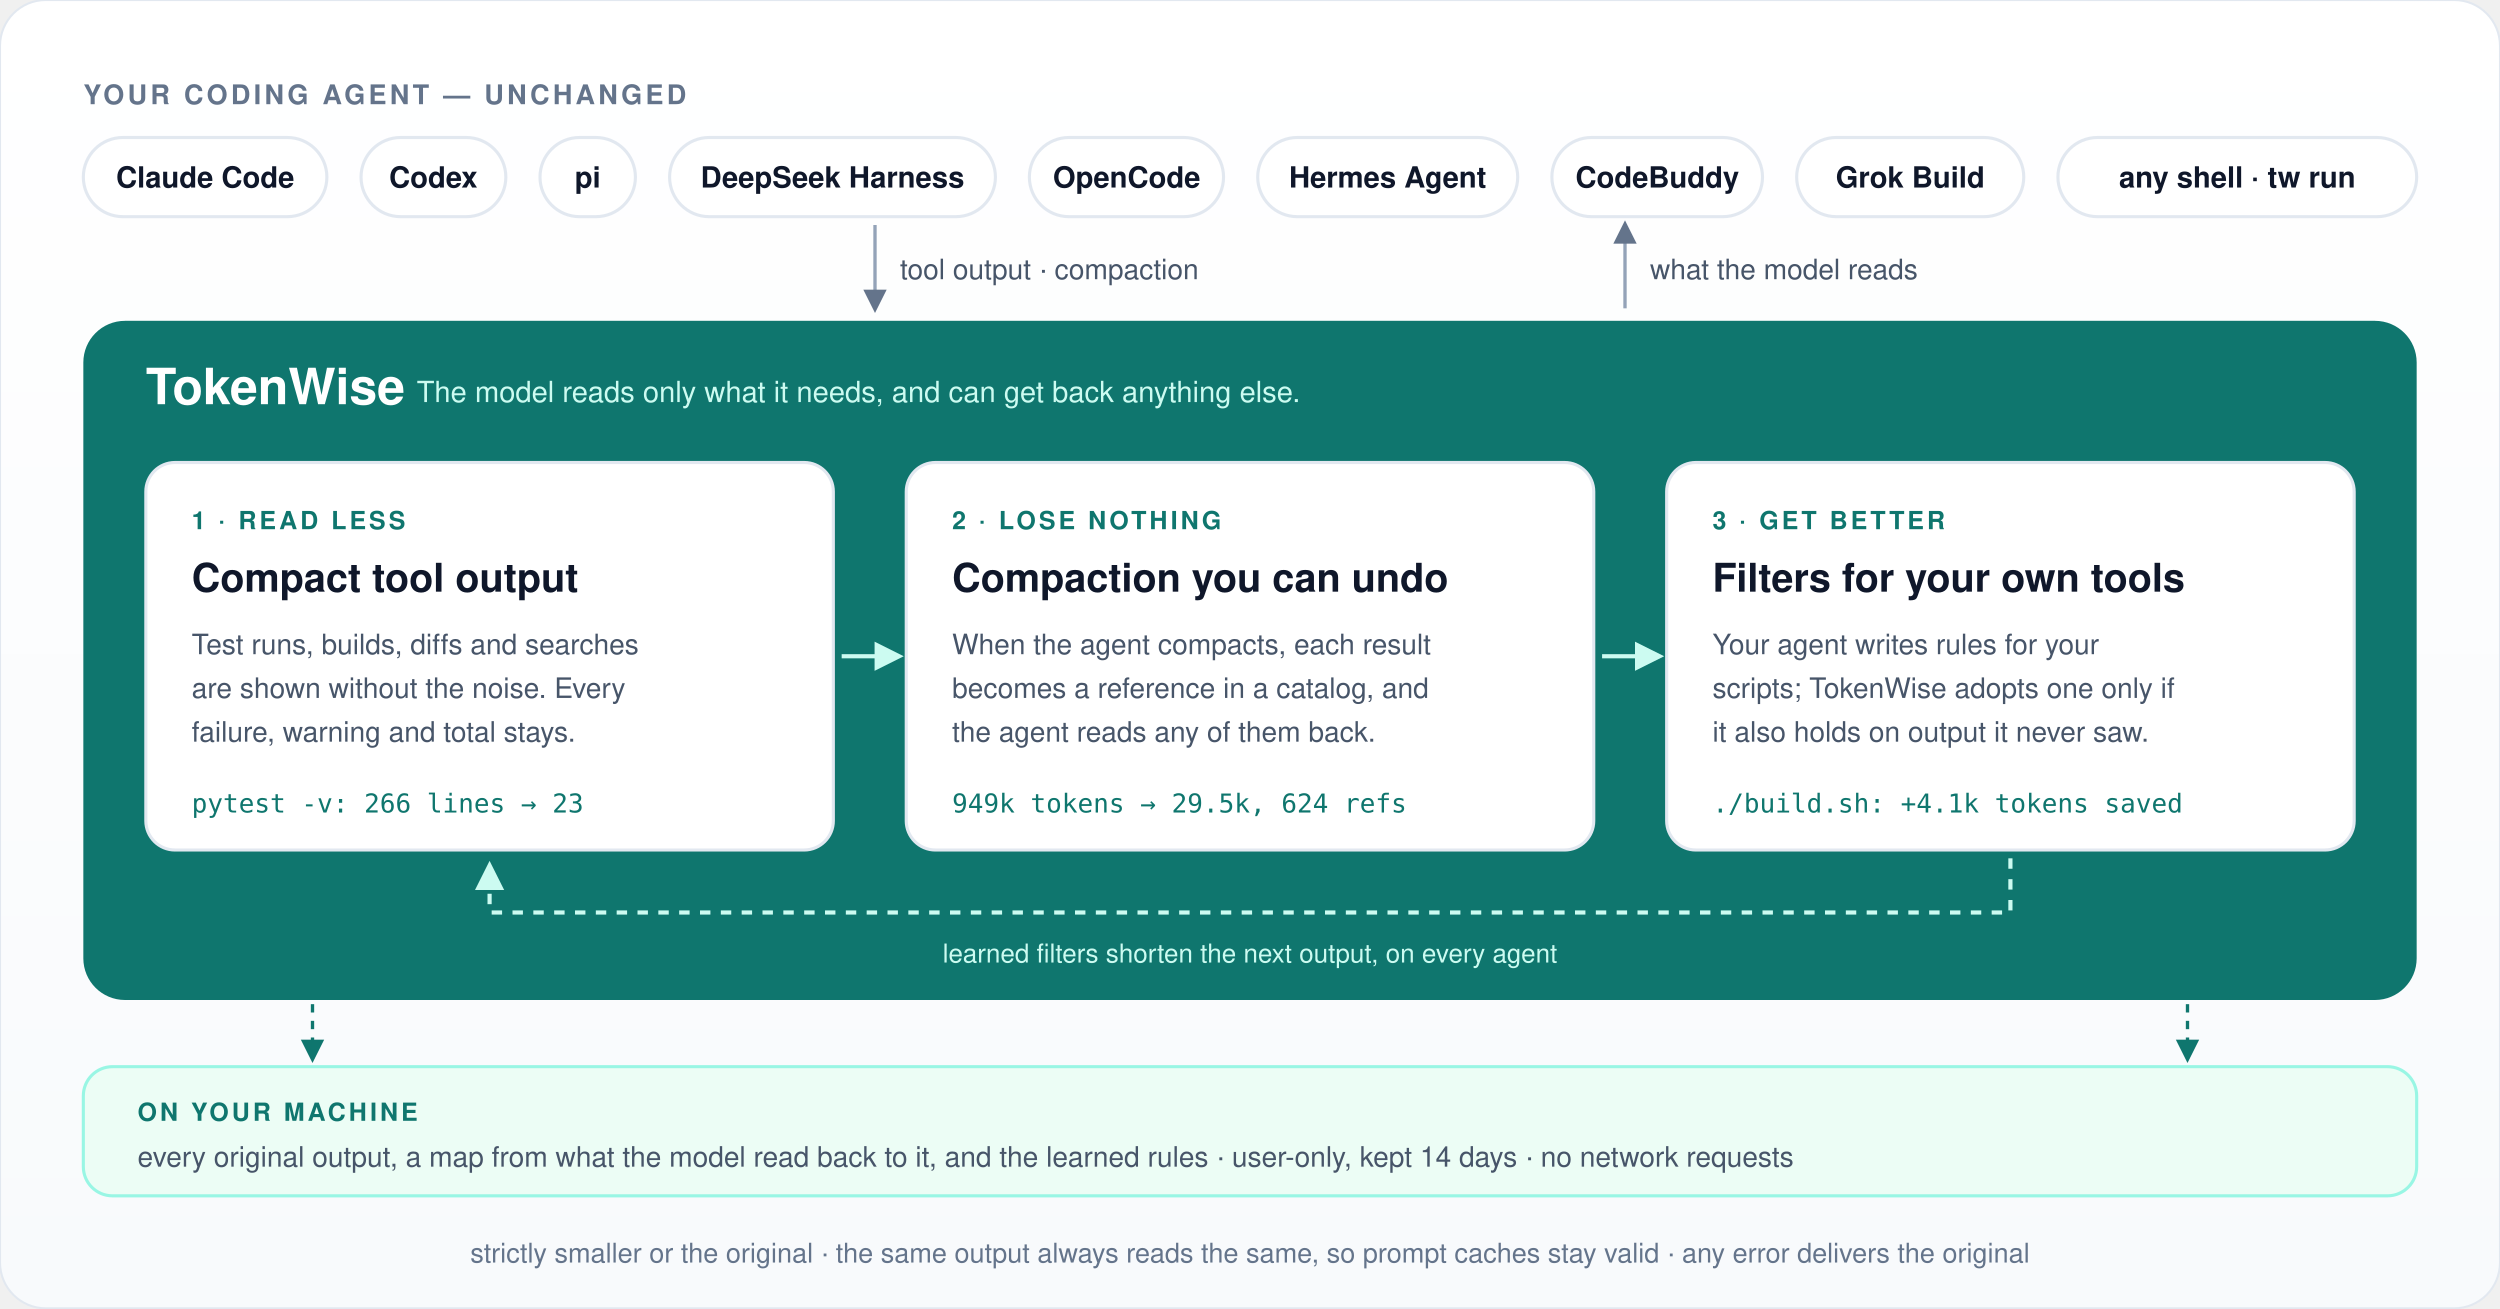
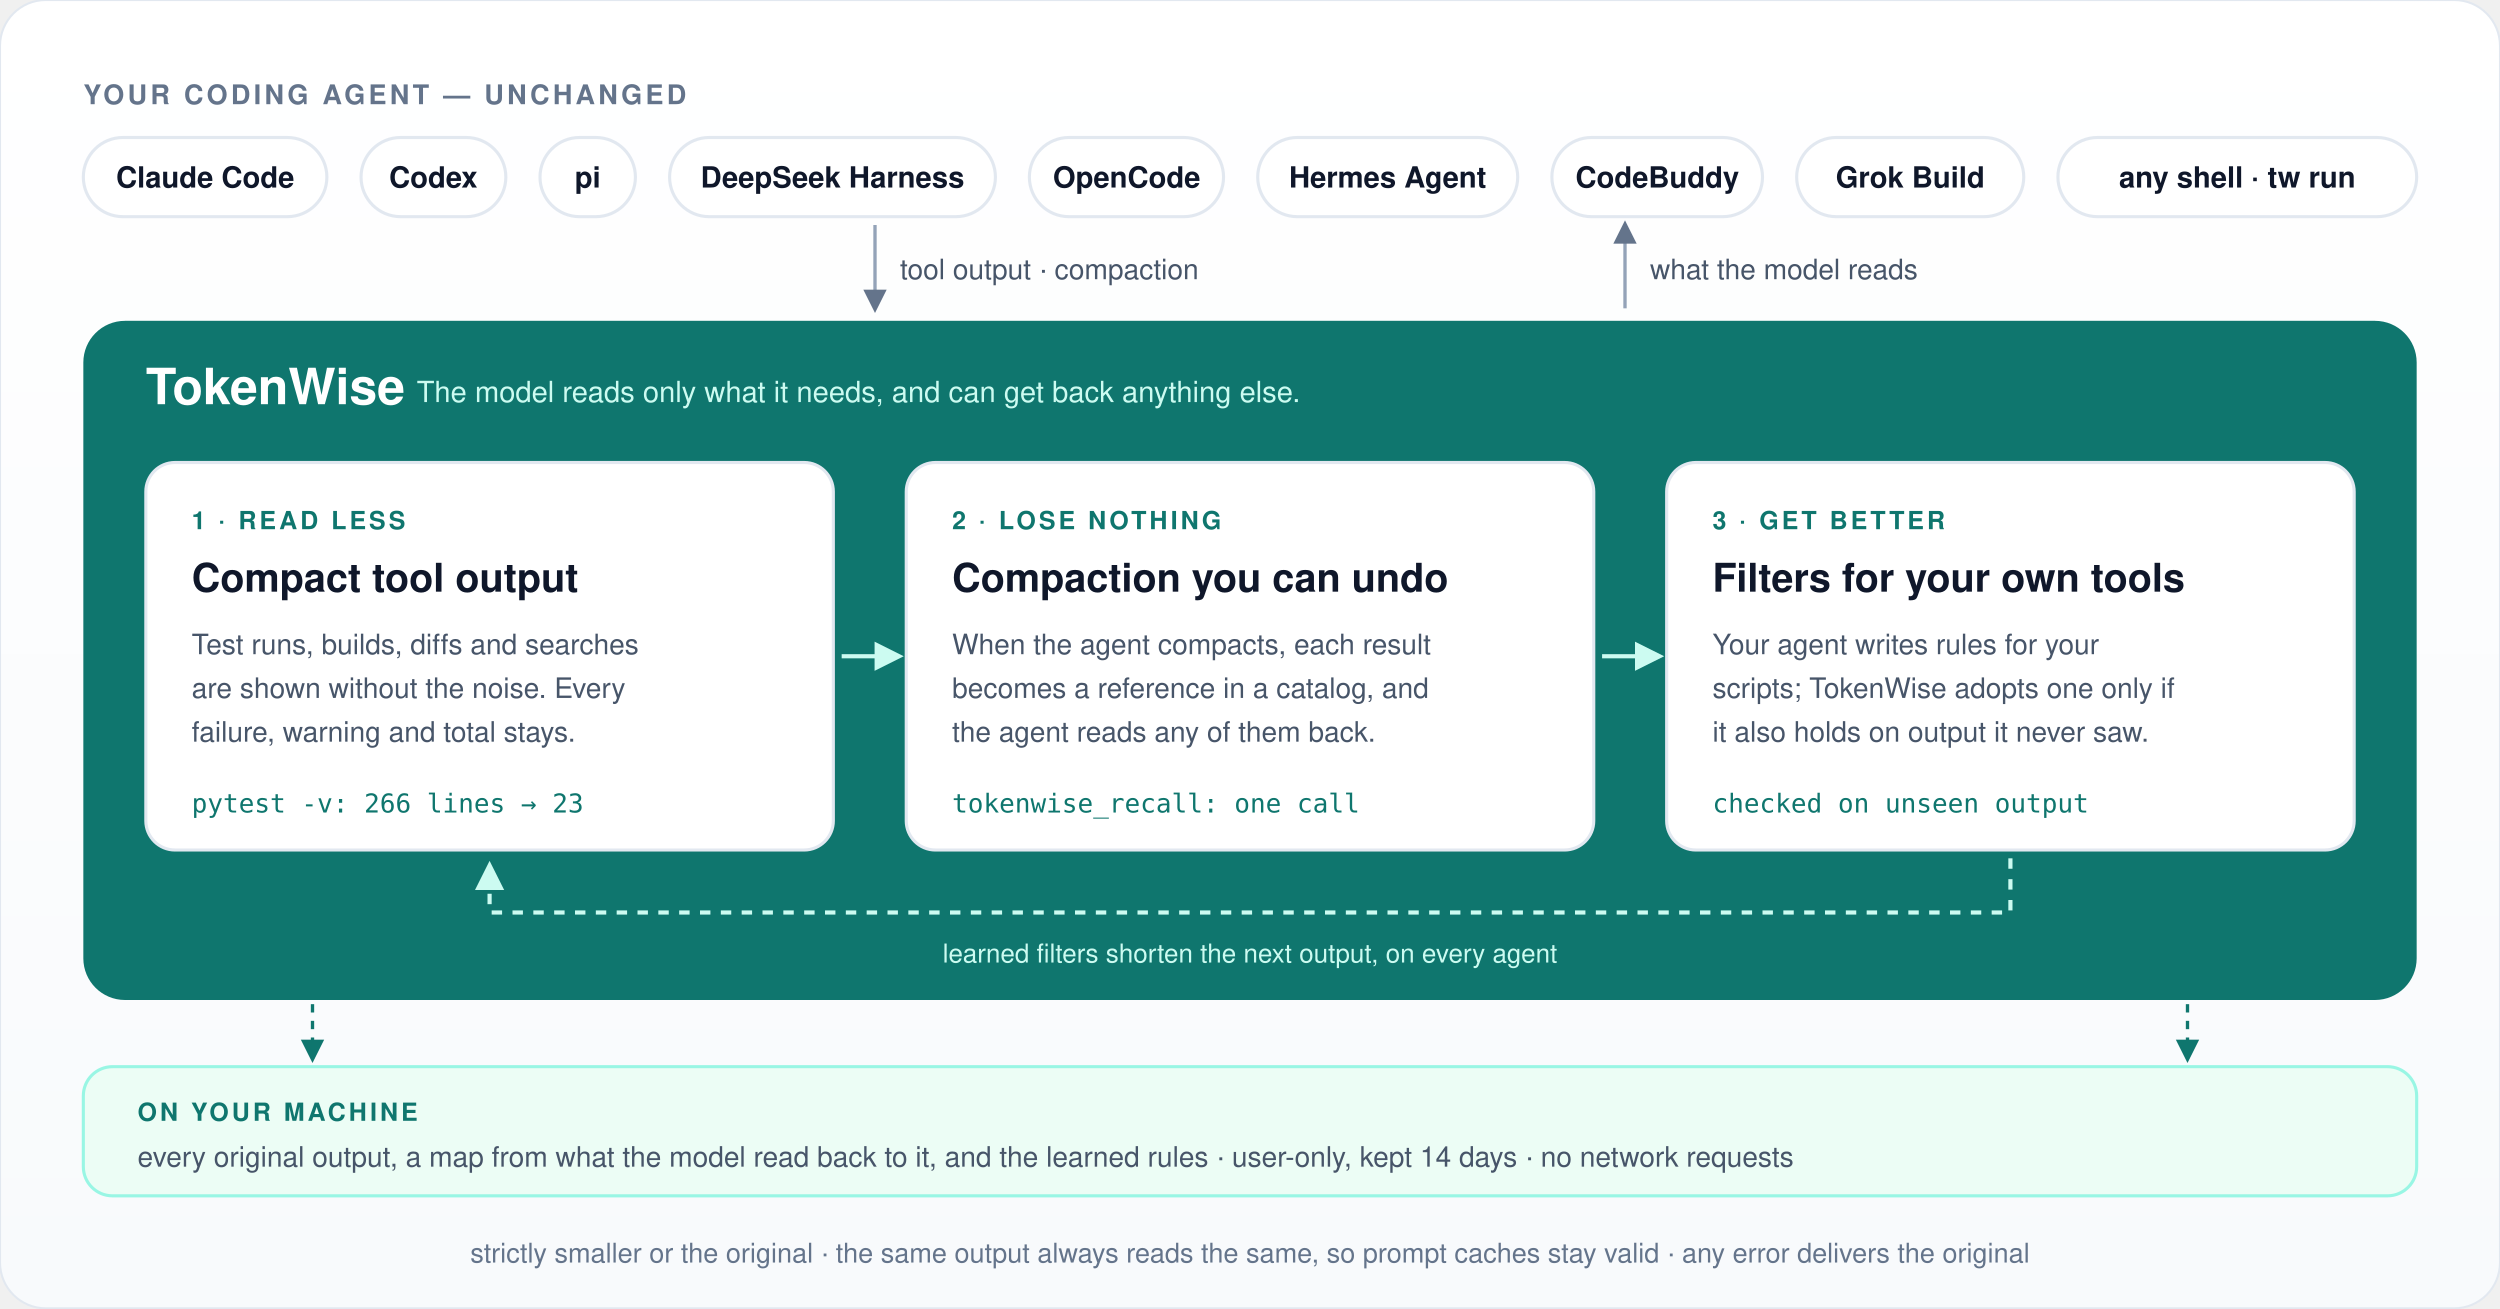
<svg xmlns="http://www.w3.org/2000/svg" viewBox="0 0 1200 628" width="1200" height="628" font-family="-apple-system, BlinkMacSystemFont, 'Segoe UI', Helvetica, Arial, sans-serif">
  <defs>
    <marker id="a" viewBox="0 0 10 10" refX="8" refY="5" markerWidth="7" markerHeight="7" orient="auto-start-reverse">
      <path d="M0 0 10 5 0 10z" fill="#64748B" />
    </marker>
    <marker id="t" viewBox="0 0 10 10" refX="8" refY="5" markerWidth="7" markerHeight="7" orient="auto-start-reverse">
      <path d="M0 0 10 5 0 10z" fill="#0F766E" />
    </marker>
    <marker id="w" viewBox="0 0 10 10" refX="8" refY="5" markerWidth="7" markerHeight="7" orient="auto-start-reverse">
      <path d="M0 0 10 5 0 10z" fill="#CCFBF1" />
    </marker>
    <linearGradient id="bg" x1="0" y1="0" x2="0" y2="1">
      <stop offset="0" stop-color="#FFFFFF" />
      <stop offset="1" stop-color="#F8FAFC" />
    </linearGradient>
  </defs>
  <style>
    .h{font-size:13px;font-weight:700;letter-spacing:.12em;fill:#64748B}
    .hc{font-size:12px;font-weight:700;letter-spacing:.12em;fill:#0F766E}
    .t{font-size:19px;font-weight:650;fill:#0F172A}
    .s{font-size:13.5px;fill:#475569}
    .m{font-family:ui-monospace,SFMono-Regular,Menlo,Consolas,monospace;font-size:12.5px;fill:#0F766E}
    .chip{font-size:14px;font-weight:600;fill:#0F172A}
    .w{font-size:24px;font-weight:700;fill:#FFFFFF}
    .ws{font-size:14px;fill:#CCFBF1}
    .wl{font-size:12.5px;fill:#CCFBF1}
    .card{fill:#FFFFFF;stroke:#E2E8F0;stroke-width:1.5}
    .f{font-size:13px;fill:#64748B}
  </style>
  <rect width="1200" height="628" rx="22" fill="url(#bg)" stroke="#E2E8F0" />
  <text x="40" y="50" class="h">YOUR CODING AGENT — UNCHANGED</text>
  <rect x="40.0" y="66" width="116.9" height="38" rx="19" class="card" />
  <text x="98.5" y="90" class="chip" text-anchor="middle">Claude Code</text>
  <rect x="173.3" y="66" width="69.5" height="38" rx="19" class="card" />
  <text x="208.0" y="90" class="chip" text-anchor="middle">Codex</text>
  <rect x="259.2" y="66" width="45.8" height="38" rx="19" class="card" />
  <text x="282.1" y="90" class="chip" text-anchor="middle">pi</text>
  <rect x="321.4" y="66" width="156.4" height="38" rx="19" class="card" />
  <text x="399.6" y="90" class="chip" text-anchor="middle">DeepSeek Harness</text>
  <rect x="494.1" y="66" width="93.2" height="38" rx="19" class="card" />
  <text x="540.8" y="90" class="chip" text-anchor="middle">OpenCode</text>
  <rect x="603.7" y="66" width="124.8" height="38" rx="19" class="card" />
  <text x="666.1" y="90" class="chip" text-anchor="middle">Hermes Agent</text>
  <rect x="744.9" y="66" width="101.1" height="38" rx="19" class="card" />
  <text x="795.5" y="90" class="chip" text-anchor="middle">CodeBuddy</text>
  <rect x="862.4" y="66" width="109.0" height="38" rx="19" class="card" />
  <text x="916.9" y="90" class="chip" text-anchor="middle">Grok Build</text>
  <rect x="987.8" y="66" width="172.2" height="38" rx="19" class="card" />
  <text x="1073.9" y="90" class="chip" text-anchor="middle">any shell · tw run</text>
  <g stroke="#94A3B8" stroke-width="1.6" marker-end="url(#a)">
    <path d="M420 108v40" />
    <path d="M780 148v-40" />
  </g>
  <text x="432" y="134" class="s">tool output · compaction</text>
  <text x="792" y="134" class="s">what the model reads</text>
  <rect x="40" y="154" width="1120" height="326" rx="20" fill="#0F766E" />
  <text x="70" y="194" class="w">TokenWise</text>
  <text x="200" y="193" class="ws">The model reads only what it needs, and can get back anything else.</text>
  <rect x="70" y="222" width="330" height="186" rx="14" class="card" />
  <text x="92" y="254" class="hc">1 · READ LESS</text>
  <text x="92" y="284" class="t">Compact tool output</text>
  <text x="92" y="314" class="s">Test runs, builds, diffs and searches</text>
  <text x="92" y="335" class="s">are shown without the noise. Every</text>
  <text x="92" y="356" class="s">failure, warning and total stays.</text>
  <text x="92" y="390" class="m">pytest -v: 266 lines → 23</text>
  <rect x="435" y="222" width="330" height="186" rx="14" class="card" />
  <text x="457" y="254" class="hc">2 · LOSE NOTHING</text>
  <text x="457" y="284" class="t">Compaction you can undo</text>
  <text x="457" y="314" class="s">When the agent compacts, each result</text>
  <text x="457" y="335" class="s">becomes a reference in a catalog, and</text>
  <text x="457" y="356" class="s">the agent reads any of them back.</text>
-   <text x="457" y="390" class="m">949k tokens → 29.5k, 624 refs</text>
+   <text x="457" y="390" class="m">tokenwise_recall: one call</text>
  <rect x="800" y="222" width="330" height="186" rx="14" class="card" />
  <text x="822" y="254" class="hc">3 · GET BETTER</text>
  <text x="822" y="284" class="t">Filters for your own tools</text>
  <text x="822" y="314" class="s">Your agent writes rules for your</text>
  <text x="822" y="335" class="s">scripts; TokenWise adopts one only if</text>
  <text x="822" y="356" class="s">it also holds on output it never saw.</text>
-   <text x="822" y="390" class="m">./build.sh: +4.1k tokens saved</text>
+   <text x="822" y="390" class="m">checked on unseen output</text>
  <g stroke="#CCFBF1" stroke-width="2" fill="none" marker-end="url(#w)">
    <path d="M404 315h27" />
    <path d="M769 315h27" />
  </g>
  <path d="M965 412v26H235v-22" stroke="#CCFBF1" stroke-width="2" fill="none" stroke-dasharray="5 5" marker-end="url(#w)" />
  <text x="600" y="462" class="wl" text-anchor="middle">learned filters shorten the next output, on every agent</text>
  <g stroke="#0F766E" stroke-width="1.6" stroke-dasharray="4 4" marker-end="url(#t)">
    <path d="M150 482v26" />
    <path d="M1050 482v26" />
  </g>
  <rect x="40" y="512" width="1120" height="62" rx="14" fill="#ECFDF5" stroke="#99F6E4" stroke-width="1.5" />
  <text x="66" y="538" class="hc">ON YOUR MACHINE</text>
  <text x="66" y="560" class="s">every original output, a map from what the model read back to it, and the learned rules · user-only, kept 14 days · no network requests</text>
  <text x="600" y="606" class="f" text-anchor="middle">strictly smaller or the original · the same output always reads the same, so prompt caches stay valid · any error delivers the original</text>
</svg>
